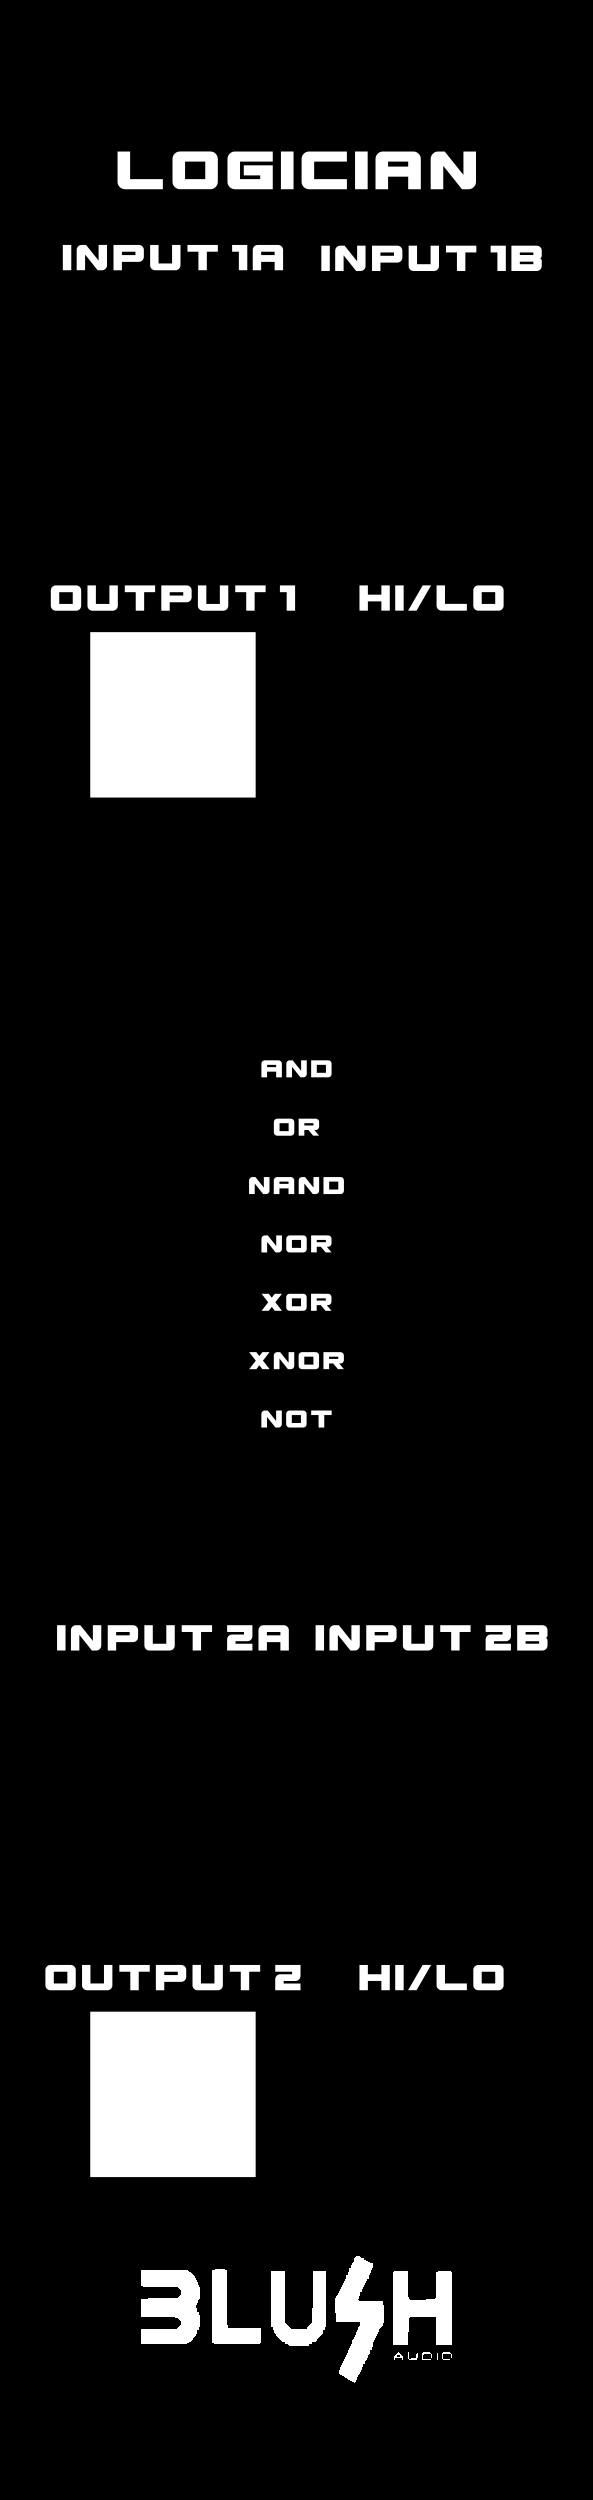
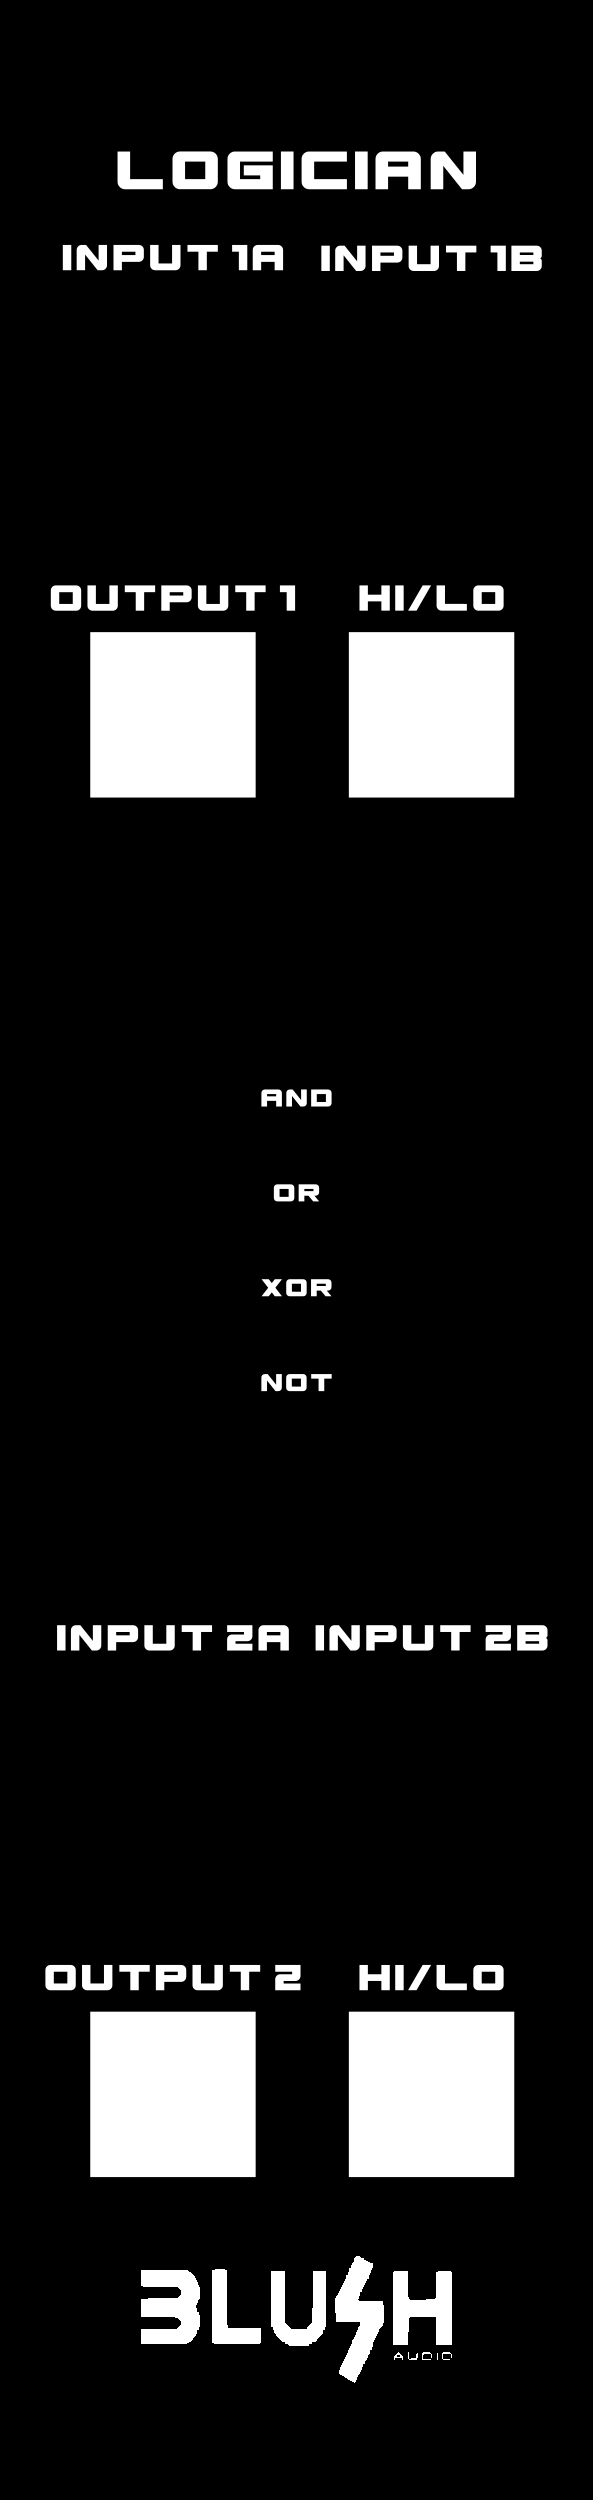
<svg xmlns="http://www.w3.org/2000/svg" width="30.48mm" height="128.5mm" viewBox="0 0 30.48 128.5" version="1.1" id="svg8">
  <defs id="defs2" />
  <g id="layer1" transform="translate(0,-168.5)" style="display:inline">
    <rect style="display:inline;opacity:1;vector-effect:none;fill:#000000;fill-opacity:1;fill-rule:evenodd;stroke:none;stroke-width:0.649;stroke-linecap:butt;stroke-linejoin:miter;stroke-miterlimit:4;stroke-dasharray:none;stroke-dashoffset:0;stroke-opacity:1;paint-order:normal" id="rect420" width="30.48" height="128.5" x="5.9211732e-17" y="168.5" />
    <rect style="fill:#ffffff;stroke-width:0.248" id="rect30896" width="8.502" height="8.502" x="4.639" y="200.992" />
    <rect style="fill:#ffffff;stroke-width:0.248" id="rect31060" width="8.502" height="8.502" x="4.639" y="271.9" />
+     <rect style="fill:#ffffff;stroke-width:0.248" id="rect208" width="8.502" height="8.502" x="17.931" y="200.992" />
+     <rect style="fill:#ffffff;stroke-width:0.248" id="rect210" width="8.502" height="8.502" x="17.931" y="271.9" />
  </g>
  <g id="layer3" style="display:inline">
    <path d="m 18.247,284.544 c -0.035,0.042 -0.063,0.107 -0.063,0.145 0,0.038 -0.013,0.069 -0.029,0.07 -0.034,0 -0.123,0.201 -0.123,0.277 v 0.054 h -0.038 -0.038 v 0.083 0.083 h -0.038 -0.038 v 0.083 0.083 h -0.038 -0.038 v 0.061 c 0,0.034 -0.037,0.131 -0.082,0.217 -0.045,0.086 -0.147,0.294 -0.226,0.461 -0.079,0.167 -0.171,0.337 -0.204,0.377 l -0.06,0.073 0.01,0.616 0.011,0.617 0.637,0.011 0.637,0.011 -0.025,0.113 c -0.014,0.062 -0.04,0.119 -0.057,0.127 -0.018,0.008 -0.032,0.05 -0.032,0.093 v 0.079 h -0.038 -0.038 v 0.058 c 0,0.069 -0.158,0.412 -0.199,0.432 -0.016,0.008 -0.029,0.038 -0.029,0.067 0,0.029 -0.068,0.198 -0.152,0.375 -0.084,0.177 -0.152,0.347 -0.152,0.378 0,0.031 -0.013,0.056 -0.029,0.056 -0.016,0 -0.06,0.07 -0.097,0.155 -0.038,0.085 -0.11,0.239 -0.161,0.342 -0.095,0.192 -0.11,0.276 -0.07,0.39 l 0.023,0.066 h 0.064 c 0.035,0 0.081,0.016 0.1,0.036 0.052,0.051 0.55,0.337 0.588,0.337 0.034,0 0.151,-0.234 0.151,-0.302 0,-0.022 0.03,-0.071 0.067,-0.108 0.086,-0.087 0.161,-0.234 0.161,-0.314 v -0.063 h 0.038 0.038 v -0.083 -0.083 h 0.038 0.038 v -0.083 -0.083 h 0.035 c 0.041,0 0.155,-0.234 0.155,-0.317 v -0.056 h 0.038 0.038 v -0.083 -0.083 h 0.038 0.038 v -0.083 -0.083 h 0.038 0.038 v -0.097 -0.097 l 0.189,-0.405 0.189,-0.405 0.08,-0.076 0.08,-0.076 0.01,-0.406 c 0.005,-0.223 0.003,-0.494 -0.007,-0.603 l -0.017,-0.197 h -0.596 -0.597 l -0.04,-0.043 -0.04,-0.043 0.018,-0.101 0.018,-0.101 h 0.034 0.034 v -0.083 -0.083 h 0.038 0.038 l 0.004,-0.072 c 0.003,-0.04 0.053,-0.166 0.114,-0.279 0.061,-0.114 0.121,-0.24 0.134,-0.279 0.013,-0.04 0.039,-0.072 0.057,-0.072 h 0.034 v -0.058 c 0,-0.032 0.051,-0.164 0.114,-0.294 l 0.114,-0.236 v -0.099 -0.099 h -0.076 -0.076 v -0.031 c 0,-0.037 -0.185,-0.135 -0.255,-0.135 h -0.051 l -0.022,-0.062 -0.022,-0.062 h -0.07 c -0.038,0 -0.08,-0.018 -0.093,-0.041 l -0.023,-0.041 h -0.087 -0.087 l -0.063,0.076 m -7.292,0.615 -0.067,0.019 v 1.876 1.876 l 0.119,0.026 0.119,0.026 H 12.195 13.264 l 0.087,-0.025 0.087,-0.025 -0.011,-0.378 -0.011,-0.378 -0.841,-0.011 -0.841,-0.011 -0.023,-0.092 -0.023,-0.092 v -1.393 -1.393 l -0.06,-0.025 c -0.068,-0.028 -0.569,-0.026 -0.671,0.003 m -3.698,0.068 c -0.011,0.03 -0.014,0.221 -0.008,0.424 l 0.011,0.369 0.924,0.011 0.924,0.011 0.093,0.101 0.093,0.101 v 0.087 0.087 l -0.093,0.101 -0.093,0.101 -0.924,0.011 -0.924,0.011 v 0.476 0.476 l 0.929,0.011 0.929,0.011 0.087,0.089 0.087,0.089 v 0.084 0.084 l -0.102,0.116 -0.102,0.116 H 8.165 7.24 l 0.011,0.383 0.011,0.383 1.157,0.011 1.157,0.011 0.116,-0.06 c 0.185,-0.096 0.439,-0.433 0.439,-0.582 v -0.063 h 0.038 0.038 v -0.083 -0.083 h 0.038 0.038 v -0.31 -0.311 h -0.038 -0.038 v -0.083 -0.083 h -0.038 -0.038 v -0.063 c 0,-0.035 -0.021,-0.102 -0.047,-0.15 l -0.048,-0.088 0.048,-0.019 c 0.026,-0.01 0.047,-0.041 0.047,-0.069 0,-0.073 0.09,-0.273 0.123,-0.274 h 0.029 v -0.284 -0.284 l -0.151,-0.32 -0.151,-0.32 -0.104,-0.09 c -0.057,-0.049 -0.145,-0.113 -0.195,-0.141 l -0.091,-0.052 H 8.434 7.278 l -0.019,0.055 m 6.719,0.014 -0.047,0.021 v 1.402 1.402 l 0.038,0.026 0.038,0.026 v 0.08 0.08 h 0.038 0.038 v 0.062 0.062 l 0.225,0.249 0.225,0.249 h 0.06 0.06 v 0.041 0.041 h 0.074 0.074 l 0.023,0.041 0.023,0.041 h 0.508 0.508 l 0.023,-0.041 0.023,-0.041 h 0.074 0.074 v -0.041 -0.041 h 0.063 0.063 l 0.222,-0.255 0.222,-0.255 v -0.056 -0.056 h 0.038 0.038 v -0.083 -0.083 h 0.038 0.038 v -1.428 -1.428 l -0.086,-0.024 c -0.047,-0.013 -0.206,-0.018 -0.351,-0.011 l -0.265,0.012 -0.01,1.31 -0.01,1.31 -0.156,0.17 -0.156,0.17 h -0.39 -0.39 l -0.157,-0.166 -0.157,-0.166 v -1.3 -1.3 l -0.06,-0.025 c -0.071,-0.03 -0.546,-0.028 -0.614,0.003 m 6.307,0.003 -0.086,0.018 0.01,1.891 0.01,1.891 h 0.38 0.38 l 0.019,-0.69 0.019,-0.69 0.032,-0.034 0.032,-0.034 0.499,-0.014 0.499,-0.014 0.162,0.027 0.162,0.026 0.01,0.712 0.01,0.712 h 0.399 0.399 l 0.01,-1.889 0.01,-1.889 -0.119,-0.026 c -0.066,-0.014 -0.21,-0.026 -0.321,-0.026 h -0.202 l -0.097,0.04 -0.097,0.04 -0.01,0.695 -0.01,0.695 -0.646,0.011 -0.646,0.011 -0.048,-0.071 -0.048,-0.071 v -0.65 -0.65 l -0.086,-0.025 c -0.094,-0.027 -0.491,-0.025 -0.627,0.003 m 0.073,4.29 -0.12,0.135 v 0.079 0.079 l 0.046,-0.05 0.046,-0.05 h 0.163 0.163 v 0.041 c 0,0.023 0.017,0.041 0.038,0.041 h 0.038 v -0.072 -0.072 l -0.126,-0.133 -0.126,-0.133 -0.12,0.135 m 0.601,0.01 v 0.148 l 0.054,0.059 0.054,0.059 h 0.16 0.16 l 0.05,-0.072 0.05,-0.072 v -0.111 -0.111 l -0.036,-0.024 -0.036,-0.024 -0.012,0.156 -0.012,0.156 -0.18,0.013 -0.18,0.013 v -0.168 -0.168 h -0.038 -0.038 v 0.148 m 0.747,-0.12 c -0.014,0.015 -0.025,0.108 -0.025,0.207 v 0.179 h 0.212 0.212 l 0.054,-0.059 0.054,-0.059 v -0.089 -0.089 l -0.054,-0.059 -0.054,-0.059 h -0.186 c -0.102,0 -0.198,0.012 -0.212,0.028 m 0.735,0.179 v 0.212 l 0.038,-0.026 0.038,-0.026 v -0.161 -0.161 l -0.038,-0.026 -0.038,-0.026 v 0.212 m 0.313,-0.145 -0.048,0.059 v 0.087 0.087 l 0.054,0.059 0.054,0.059 h 0.157 0.157 l 0.054,-0.059 0.054,-0.059 v -0.089 -0.089 l -0.054,-0.059 -0.054,-0.059 -0.164,0.003 -0.164,0.003 -0.048,0.059 m -2.175,0.163 c 0,0.013 -0.043,0.024 -0.095,0.024 h -0.095 v -0.033 c 0,-0.018 0.02,-0.054 0.043,-0.08 l 0.043,-0.047 0.052,0.057 c 0.029,0.031 0.052,0.067 0.052,0.08 m 1.558,-0.018 v 0.124 h -0.19 -0.19 v -0.097 c 0,-0.133 0.026,-0.152 0.215,-0.152 h 0.165 v 0.124 m 1.026,0 v 0.124 h -0.19 -0.19 v -0.124 -0.124 h 0.19 0.19 v 0.124" id="gge1502" stroke="none" layerid="3" style="display:inline;fill:#ffffff;fill-opacity:1;stroke:none;stroke-width:0.254;stroke-linecap:round;stroke-linejoin:round;shape-rendering:crispEdges" transform="translate(0,-168.5)" />
    <g aria-label="Logician" id="text850" style="font-size:3.528px;line-height:1.25;font-family:Excluded;-inkscape-font-specification:'Excluded, Normal';display:inline;fill:#ffffff;stroke-width:0.265" transform="translate(-0.3348025,-164.1498)">
      <path d="m 8.705,173.358 v 0.519 H 6.765 q -0.162,0 -0.275,-0.113 -0.113,-0.113 -0.113,-0.275 v -1.552 h 0.646 v 1.422 z" style="font-size:3.528px" id="path6888" />
      <path d="m 10.885,173.358 v -0.903 H 9.847 v 0.903 z m 0.258,-1.422 q 0.162,0 0.275,0.113 0.113,0.113 0.113,0.275 v 1.164 q 0,0.162 -0.113,0.275 -0.113,0.113 -0.275,0.113 H 9.59 q -0.162,0 -0.275,-0.113 -0.113,-0.113 -0.113,-0.275 v -1.164 q 0,-0.162 0.113,-0.275 0.113,-0.113 0.275,-0.113 z" style="font-size:3.528px" id="path6890" />
      <path d="m 12.672,172.455 v 0.903 h 1.037 v -0.194 H 12.866 v -0.515 h 1.489 v 1.228 h -1.94 q -0.162,0 -0.275,-0.113 -0.113,-0.113 -0.113,-0.275 v -1.164 q 0,-0.162 0.113,-0.275 0.113,-0.113 0.275,-0.113 h 1.94 v 0.519 z" style="font-size:3.528px" id="path6892" />
      <path d="m 14.774,173.877 v -1.94 h 0.649 v 1.94 z" style="font-size:3.528px" id="path6894" />
      <path d="m 16.483,172.455 v 0.903 h 1.683 v 0.519 H 16.225 q -0.162,0 -0.275,-0.113 -0.113,-0.113 -0.113,-0.275 v -1.164 q 0,-0.162 0.113,-0.275 0.113,-0.113 0.275,-0.113 h 1.94 v 0.519 z" style="font-size:3.528px" id="path6896" />
      <path d="m 18.584,173.877 v -1.94 h 0.649 v 1.94 z" style="font-size:3.528px" id="path6898" />
      <path d="m 21.577,171.937 q 0.159,0 0.272,0.113 0.116,0.113 0.116,0.275 v 1.552 h -0.649 v -0.646 h -1.034 v 0.646 h -0.646 v -1.552 q 0,-0.162 0.113,-0.275 0.113,-0.113 0.275,-0.113 z m -0.261,0.776 v -0.258 h -1.034 v 0.258 z" style="font-size:3.528px" id="path6900" />
      <path d="m 24.801,171.937 v 1.552 q 0,0.162 -0.113,0.275 -0.113,0.113 -0.275,0.113 h -0.332 l -0.963,-1.203 v 1.203 h -0.646 v -1.552 q 0,-0.162 0.113,-0.275 0.113,-0.113 0.275,-0.113 h 0.332 l 0.963,1.203 v -1.203 z" style="font-size:3.528px" id="path6902" />
    </g>
    <g aria-label="Input 1A" id="text9066" style="font-size:2.469px;line-height:1.25;font-family:Excluded;-inkscape-font-specification:'Excluded, Normal';display:inline;fill:#ffffff;stroke-width:0.265" transform="matrix(0.957121,0,0,0.957121,-2.899453,-172.384)">
      <path d="m 6.403,194.619 v -1.358 h 0.454 v 1.358 z" style="font-size:2.469px" id="path12895" />
      <path d="m 8.777,193.261 v 1.087 q 0,0.114 -0.079,0.193 -0.079,0.079 -0.193,0.079 H 8.273 L 7.599,193.777 v 0.842 H 7.147 v -1.087 q 0,-0.114 0.079,-0.193 0.079,-0.079 0.193,-0.079 h 0.232 l 0.674,0.842 v -0.842 z" style="font-size:2.469px" id="path12897" />
      <path d="m 10.483,193.261 q 0.114,0 0.193,0.079 0.079,0.079 0.079,0.193 v 0.363 q 0,0.111 -0.079,0.193 -0.079,0.079 -0.193,0.079 H 9.576 v 0.452 H 9.124 v -1.358 z m -0.18,0.543 V 193.624 H 9.576 v 0.18 z" style="font-size:2.469px" id="path12899" />
      <path d="m 12.722,193.261 v 1.087 q 0,0.114 -0.079,0.193 -0.079,0.079 -0.193,0.079 H 11.364 q -0.114,0 -0.193,-0.079 -0.079,-0.079 -0.079,-0.193 v -1.087 h 0.452 v 0.995 h 0.726 v -0.995 z" style="font-size:2.469px" id="path12901" />
      <path d="m 14.727,193.261 v 0.363 h -0.59 v 0.995 h -0.452 v -0.995 h -0.588 v -0.363 z" style="font-size:2.469px" id="path12903" />
      <path d="m 16.309,193.261 v 1.358 h -0.452 v -0.995 h -0.363 v -0.363 z" style="font-size:2.469px" id="path12905" />
      <path d="m 17.961,193.261 q 0.111,0 0.19,0.079 0.081,0.079 0.081,0.193 v 1.087 h -0.454 v -0.452 h -0.724 v 0.452 h -0.452 v -1.087 q 0,-0.114 0.079,-0.193 0.079,-0.079 0.193,-0.079 z m -0.183,0.543 v -0.18 h -0.724 v 0.18 z" style="font-size:2.469px" id="path12907" />
    </g>
    <g aria-label="Input 1B" id="text15010" style="font-size:2.469px;line-height:1.25;font-family:Excluded;-inkscape-font-specification:'Excluded, Normal';fill:#ffffff;stroke-width:0.265" transform="matrix(0.9571506,0,0,0.9571506,0.9504724,0.5410929)">
      <path d="m 16.263,13.986 v -1.358 h 0.454 v 1.358 z" id="path31112" />
      <path d="m 18.637,12.628 v 1.087 q 0,0.114 -0.079,0.193 -0.079,0.079 -0.193,0.079 h -0.232 l -0.674,-0.842 v 0.842 H 17.007 V 12.899 q 0,-0.114 0.079,-0.193 0.079,-0.079 0.193,-0.079 h 0.232 l 0.674,0.842 v -0.842 z" id="path31114" />
      <path d="m 20.343,12.628 q 0.114,0 0.193,0.079 0.079,0.079 0.079,0.193 v 0.363 q 0,0.111 -0.079,0.193 -0.079,0.079 -0.193,0.079 h -0.906 v 0.452 h -0.452 v -1.358 z m -0.18,0.543 v -0.18 h -0.726 v 0.18 z" id="path31116" />
      <path d="m 22.582,12.628 v 1.087 q 0,0.114 -0.079,0.193 -0.079,0.079 -0.193,0.079 h -1.087 q -0.114,0 -0.193,-0.079 -0.079,-0.079 -0.079,-0.193 v -1.087 h 0.452 v 0.995 H 22.13 v -0.995 z" id="path31118" />
      <path d="m 24.587,12.628 v 0.363 h -0.59 v 0.995 h -0.452 v -0.995 h -0.588 v -0.363 z" id="path31120" />
      <path d="m 26.17,12.628 v 1.358 h -0.452 v -0.995 h -0.363 v -0.363 z" id="path31122" />
      <path d="m 27.828,12.628 q 0.114,0 0.193,0.079 0.079,0.079 0.079,0.193 v 0.279 q 0,0.04 -0.027,0.079 -0.025,0.037 -0.064,0.049 0.04,0.012 0.064,0.052 0.027,0.037 0.027,0.077 v 0.279 q 0,0.114 -0.079,0.193 -0.079,0.079 -0.193,0.079 h -1.358 v -1.358 z m -0.18,0.995 v -0.136 h -0.726 v 0.136 z m 0,-0.496 v -0.136 h -0.726 v 0.136 z" id="path31124" />
    </g>
    <g aria-label="Hi/Lo" id="text19086" style="font-size:2.469px;line-height:1.25;font-family:Excluded;-inkscape-font-specification:'Excluded, Normal';fill:#ffffff;stroke-width:0.265" transform="matrix(0.955418,0,0,0.955418,0.988905,1.341376)">
      <path d="m 19.934,30.09 v 1.358 h -0.452 v -0.499 h -0.726 v 0.499 h -0.452 v -1.358 h 0.452 v 0.499 h 0.726 v -0.499 z" id="path31127" />
      <path d="m 20.227,31.448 v -1.358 h 0.454 v 1.358 z" id="path31129" />
      <path d="m 22.159,30.088 -0.785,1.361 h -0.454 l 0.785,-1.361 z" id="path31131" />
      <path d="m 24.082,31.085 v 0.363 h -1.358 q -0.114,0 -0.193,-0.079 -0.079,-0.079 -0.079,-0.193 v -1.087 h 0.452 v 0.995 z" id="path31133" />
      <path d="m 25.607,31.085 v -0.632 h -0.726 v 0.632 z m 0.18,-0.995 q 0.114,0 0.193,0.079 0.079,0.079 0.079,0.193 v 0.815 q 0,0.114 -0.079,0.193 -0.079,0.079 -0.193,0.079 h -1.087 q -0.114,0 -0.193,-0.079 -0.079,-0.079 -0.079,-0.193 v -0.815 q 0,-0.114 0.079,-0.193 0.079,-0.079 0.193,-0.079 z" id="path31135" />
    </g>
    <g aria-label="Output 1" id="text22428" style="font-size:2.469px;line-height:1.25;font-family:Excluded;-inkscape-font-specification:'Excluded, Normal';fill:#ffffff;stroke-width:0.265" transform="matrix(0.9571548,0,0,0.9571548,0.3808938,1.289224)">
      <path d="M 3.509,31.085 V 30.453 H 2.783 v 0.632 z m 0.18,-0.995 q 0.114,0 0.193,0.079 0.079,0.079 0.079,0.193 v 0.815 q 0,0.114 -0.079,0.193 -0.079,0.079 -0.193,0.079 H 2.603 q -0.114,0 -0.193,-0.079 -0.079,-0.079 -0.079,-0.193 v -0.815 q 0,-0.114 0.079,-0.193 0.079,-0.079 0.193,-0.079 z" id="path31138" />
      <path d="m 5.929,30.09 v 1.087 q 0,0.114 -0.079,0.193 -0.079,0.079 -0.193,0.079 H 4.571 q -0.114,0 -0.193,-0.079 -0.079,-0.079 -0.079,-0.193 v -1.087 h 0.452 v 0.995 H 5.477 v -0.995 z" id="path31140" />
      <path d="m 7.933,30.09 v 0.363 H 7.343 v 0.995 H 6.891 V 30.453 H 6.304 v -0.363 z" id="path31142" />
      <path d="m 9.622,30.09 q 0.114,0 0.193,0.079 0.079,0.079 0.079,0.193 v 0.363 q 0,0.111 -0.079,0.193 -0.079,0.079 -0.193,0.079 H 8.716 v 0.452 H 8.264 V 30.09 Z M 9.442,30.634 V 30.453 H 8.716 v 0.18 z" id="path31144" />
      <path d="m 11.861,30.09 v 1.087 q 0,0.114 -0.079,0.193 -0.079,0.079 -0.193,0.079 h -1.087 q -0.114,0 -0.193,-0.079 -0.079,-0.079 -0.079,-0.193 v -1.087 h 0.452 v 0.995 h 0.726 v -0.995 z" id="path31146" />
      <path d="m 13.866,30.09 v 0.363 h -0.59 v 0.995 h -0.452 v -0.995 h -0.588 v -0.363 z" id="path31148" />
      <path d="m 15.449,30.09 v 1.358 h -0.452 v -0.995 h -0.363 v -0.363 z" id="path31150" />
    </g>
    <g aria-label="Input 2A" id="text24828" style="font-size:2.469px;line-height:1.25;font-family:Excluded;-inkscape-font-specification:'Excluded, Normal';fill:#ffffff;stroke-width:0.265" transform="matrix(0.9571548,0,0,0.9571548,0.3808948,3.579124)">
      <path d="m 2.667,84.894 v -1.358 h 0.454 v 1.358 z" id="path31153" />
      <path d="m 5.04,83.536 v 1.087 q 0,0.114 -0.079,0.193 -0.079,0.079 -0.193,0.079 H 4.537 L 3.863,84.052 v 0.842 H 3.411 v -1.087 q 0,-0.114 0.079,-0.193 0.079,-0.079 0.193,-0.079 h 0.232 l 0.674,0.842 v -0.842 z" id="path31155" />
      <path d="m 6.746,83.536 q 0.114,0 0.193,0.079 0.079,0.079 0.079,0.193 v 0.363 q 0,0.111 -0.079,0.193 -0.079,0.079 -0.193,0.079 H 5.84 v 0.452 H 5.388 V 83.536 Z M 6.566,84.079 V 83.899 H 5.84 v 0.18 z" id="path31157" />
      <path d="m 8.986,83.536 v 1.087 q 0,0.114 -0.079,0.193 -0.079,0.079 -0.193,0.079 H 7.627 q -0.114,0 -0.193,-0.079 -0.079,-0.079 -0.079,-0.193 v -1.087 h 0.452 v 0.995 h 0.726 v -0.995 z" id="path31159" />
      <path d="m 10.99,83.536 v 0.363 H 10.4 v 0.995 H 9.948 V 83.899 H 9.36 v -0.363 z" id="path31161" />
      <path d="m 13.156,83.536 v 0.588 q 0,0.114 -0.081,0.193 -0.079,0.079 -0.19,0.079 h -0.635 v 0.136 h 0.906 v 0.363 h -1.358 v -0.588 q 0,-0.114 0.079,-0.193 0.079,-0.079 0.193,-0.079 h 0.635 v -0.136 h -0.906 v -0.363 z" id="path31163" />
      <path d="m 14.842,83.536 q 0.111,0 0.19,0.079 0.081,0.079 0.081,0.193 v 1.087 H 14.659 v -0.452 h -0.724 v 0.452 h -0.452 v -1.087 q 0,-0.114 0.079,-0.193 0.079,-0.079 0.193,-0.079 z m -0.183,0.543 v -0.18 h -0.724 v 0.18 z" id="path31165" />
    </g>
    <g aria-label="Input 2B" id="text27816" style="font-size:2.469px;line-height:1.25;font-family:Excluded;-inkscape-font-specification:'Excluded, Normal';fill:#ffffff;stroke-width:0.265" transform="matrix(0.9571506,0,0,0.9571506,0.9504733,3.579477)">
      <path d="m 15.955,84.894 v -1.358 h 0.454 v 1.358 z" id="path31168" />
      <path d="m 18.328,83.536 v 1.087 q 0,0.114 -0.079,0.193 -0.079,0.079 -0.193,0.079 H 17.825 L 17.151,84.052 v 0.842 h -0.452 v -1.087 q 0,-0.114 0.079,-0.193 0.079,-0.079 0.193,-0.079 h 0.232 l 0.674,0.842 v -0.842 z" id="path31170" />
      <path d="m 20.034,83.536 q 0.114,0 0.193,0.079 0.079,0.079 0.079,0.193 v 0.363 q 0,0.111 -0.079,0.193 -0.079,0.079 -0.193,0.079 h -0.906 v 0.452 h -0.452 v -1.358 z m -0.18,0.543 v -0.18 h -0.726 v 0.18 z" id="path31172" />
      <path d="m 22.274,83.536 v 1.087 q 0,0.114 -0.079,0.193 -0.079,0.079 -0.193,0.079 h -1.087 q -0.114,0 -0.193,-0.079 -0.079,-0.079 -0.079,-0.193 V 83.536 H 21.096 v 0.995 h 0.726 v -0.995 z" id="path31174" />
      <path d="m 24.278,83.536 v 0.363 h -0.59 v 0.995 h -0.452 v -0.995 h -0.588 v -0.363 z" id="path31176" />
      <path d="m 26.444,83.536 v 0.588 q 0,0.114 -0.081,0.193 -0.079,0.079 -0.19,0.079 h -0.635 v 0.136 h 0.906 v 0.363 h -1.358 v -0.588 q 0,-0.114 0.079,-0.193 0.079,-0.079 0.193,-0.079 h 0.635 v -0.136 h -0.906 v -0.363 z" id="path31178" />
      <path d="m 28.137,83.536 q 0.114,0 0.193,0.079 0.079,0.079 0.079,0.193 v 0.279 q 0,0.04 -0.027,0.079 -0.025,0.037 -0.064,0.049 0.04,0.012 0.064,0.052 0.027,0.037 0.027,0.077 v 0.279 q 0,0.114 -0.079,0.193 -0.079,0.079 -0.193,0.079 h -1.358 v -1.358 z m -0.18,0.995 v -0.136 h -0.726 v 0.136 z m 0,-0.496 v -0.136 h -0.726 v 0.136 z" id="path31180" />
    </g>
    <g aria-label="Output 2" id="text28832" style="font-size:2.469px;line-height:1.25;font-family:Excluded;-inkscape-font-specification:'Excluded, Normal';fill:#ffffff;stroke-width:0.265" transform="matrix(0.9571562,0,0,0.9571562,0.3808803,4.327167)">
      <path d="M 3.218,101.994 V 101.362 H 2.492 v 0.632 z m 0.18,-0.995 q 0.114,0 0.193,0.079 0.079,0.079 0.079,0.193 v 0.815 q 0,0.114 -0.079,0.193 -0.079,0.079 -0.193,0.079 H 2.312 q -0.114,0 -0.193,-0.079 -0.079,-0.079 -0.079,-0.193 v -0.815 q 0,-0.114 0.079,-0.193 0.079,-0.079 0.193,-0.079 z" id="path31194" />
      <path d="m 5.637,100.999 v 1.087 q 0,0.114 -0.079,0.193 -0.079,0.079 -0.193,0.079 H 4.279 q -0.114,0 -0.193,-0.079 -0.079,-0.079 -0.079,-0.193 v -1.087 h 0.452 v 0.995 H 5.185 v -0.995 z" id="path31196" />
      <path d="m 7.642,100.999 v 0.363 H 7.052 v 0.995 H 6.6 V 101.362 H 6.012 v -0.363 z" id="path31198" />
      <path d="m 9.331,100.999 q 0.114,0 0.193,0.079 0.079,0.079 0.079,0.193 v 0.363 q 0,0.111 -0.079,0.193 -0.079,0.079 -0.193,0.079 H 8.424 v 0.452 H 7.972 V 100.999 Z M 9.15,101.542 V 101.362 H 8.424 v 0.18 z" id="path31200" />
      <path d="m 11.57,100.999 v 1.087 q 0,0.114 -0.079,0.193 -0.079,0.079 -0.193,0.079 H 10.212 q -0.114,0 -0.193,-0.079 -0.079,-0.079 -0.079,-0.193 v -1.087 h 0.452 v 0.995 h 0.726 v -0.995 z" id="path31202" />
      <path d="m 13.574,100.999 v 0.363 h -0.59 v 0.995 h -0.452 v -0.995 h -0.588 v -0.363 z" id="path31204" />
      <path d="m 15.74,100.999 v 0.588 q 0,0.114 -0.081,0.193 -0.079,0.079 -0.19,0.079 h -0.635 v 0.136 h 0.906 v 0.363 h -1.358 v -0.588 q 0,-0.114 0.079,-0.193 0.079,-0.079 0.193,-0.079 h 0.635 v -0.136 h -0.906 v -0.363 z" id="path31206" />
    </g>
    <g aria-label="Hi/Lo" id="text30826" style="font-size:2.469px;line-height:1.25;font-family:Excluded;-inkscape-font-specification:'Excluded, Normal';fill:#ffffff;stroke-width:0.265" transform="matrix(0.9554187,0,0,0.9554187,0.9888895,4.502599)">
      <path d="m 19.934,101 v 1.358 h -0.452 v -0.499 h -0.726 v 0.499 h -0.452 v -1.358 h 0.452 v 0.499 h 0.726 v -0.499 z" id="path31183" />
      <path d="m 20.227,102.358 v -1.358 h 0.454 v 1.358 z" id="path31185" />
      <path d="m 22.159,100.997 -0.785,1.361 h -0.454 l 0.785,-1.361 z" id="path31187" />
      <path d="m 24.082,101.995 v 0.363 h -1.358 q -0.114,0 -0.193,-0.079 -0.079,-0.079 -0.079,-0.193 v -1.087 h 0.452 v 0.995 z" id="path31189" />
      <path d="m 25.607,101.995 v -0.632 h -0.726 v 0.632 z m 0.18,-0.995 q 0.114,0 0.193,0.079 0.079,0.079 0.079,0.193 v 0.815 q 0,0.114 -0.079,0.193 -0.079,0.079 -0.193,0.079 h -1.087 q -0.114,0 -0.193,-0.079 -0.079,-0.079 -0.079,-0.193 v -0.815 q 0,-0.114 0.079,-0.193 0.079,-0.079 0.193,-0.079 z" id="path31191" />
    </g>
-     <g aria-label="AND" id="text5217" style="font-size:1.411px;line-height:1.25;font-family:Excluded;-inkscape-font-specification:'Excluded, Normal';display:inline;fill:#ffffff;stroke-width:0.265" transform="matrix(1.128693,0,0,1.128693,-1.961282,-7.578111)">
+     <g aria-label="AND" id="text5217" style="font-size:1.411px;line-height:1.25;font-family:Excluded;-inkscape-font-specification:'Excluded, Normal';display:inline;fill:#ffffff;stroke-width:0.265" transform="matrix(1.128693,0,0,1.128693,-1.961282,-6.078111)">
      <path d="m 14.418,55 q 0.064,0 0.109,0.045 0.047,0.045 0.047,0.11 v 0.621 H 14.314 V 55.518 H 13.9 v 0.258 h -0.258 v -0.621 q 0,-0.065 0.045,-0.11 0.045,-0.045 0.11,-0.045 z m -0.104,0.31 v -0.103 h -0.413 v 0.103 z" id="path19254" />
      <path d="m 15.708,55 v 0.621 q 0,0.065 -0.045,0.11 -0.045,0.045 -0.11,0.045 H 15.42 l -0.385,-0.481 v 0.481 h -0.258 v -0.621 q 0,-0.065 0.045,-0.11 0.045,-0.045 0.11,-0.045 h 0.133 l 0.385,0.481 v -0.481 z" id="path19256" />
      <path d="m 16.683,55 q 0.065,0 0.11,0.045 0.045,0.045 0.045,0.11 v 0.466 q 0,0.065 -0.045,0.11 -0.045,0.045 -0.11,0.045 h -0.776 v -0.776 z m -0.103,0.569 v -0.361 h -0.415 v 0.361 z" id="path19258" />
    </g>
-     <g aria-label="OR" id="text6147" style="font-size:1.411px;line-height:1.25;font-family:Excluded;-inkscape-font-specification:'Excluded, Normal';display:inline;fill:#ffffff;stroke-width:0.265" transform="matrix(1.128691,0,0,1.128691,-1.961256,-7.964105)">
+     <g aria-label="OR" id="text6147" style="font-size:1.411px;line-height:1.25;font-family:Excluded;-inkscape-font-specification:'Excluded, Normal';display:inline;fill:#ffffff;stroke-width:0.265" transform="matrix(1.128691,0,0,1.128691,-1.961256,-4.588102)">
      <path d="M 14.882,58.569 V 58.207 H 14.468 v 0.361 z m 0.103,-0.569 q 0.065,0 0.11,0.045 0.045,0.045 0.045,0.11 v 0.466 q 0,0.065 -0.045,0.11 -0.045,0.045 -0.11,0.045 h -0.621 q -0.065,0 -0.11,-0.045 -0.045,-0.045 -0.045,-0.11 v -0.466 q 0,-0.065 0.045,-0.11 0.045,-0.045 0.11,-0.045 z" id="path19261" />
      <path d="m 16.115,58 q 0.065,0 0.11,0.045 0.045,0.045 0.045,0.11 v 0.207 q 0,0.064 -0.045,0.11 -0.045,0.045 -0.11,0.045 h -0.061 l 0.216,0.258 h -0.27 l -0.217,-0.258 h -0.186 v 0.258 H 15.339 V 58 Z m -0.103,0.31 v -0.103 h -0.415 v 0.103 z" id="path19263" />
    </g>
-     <g aria-label="NOR" id="text5217-4" style="font-size:1.411px;line-height:1.25;font-family:Excluded;-inkscape-font-specification:'Excluded, Normal';display:inline;fill:#ffffff;stroke-width:0.265" transform="matrix(1.128693,0,0,1.128693,-1.961279,-8.736346)">
-       <path d="m 14.576,64 v 0.621 q 0,0.065 -0.045,0.11 -0.045,0.045 -0.11,0.045 h -0.133 l -0.385,-0.481 v 0.481 H 13.644 v -0.621 q 0,-0.065 0.045,-0.11 0.045,-0.045 0.11,-0.045 h 0.133 l 0.385,0.481 v -0.481 z" id="path19275" />
-       <path d="M 15.447,64.569 V 64.207 h -0.415 v 0.361 z m 0.103,-0.569 q 0.065,0 0.11,0.045 0.045,0.045 0.045,0.11 v 0.466 q 0,0.065 -0.045,0.11 -0.045,0.045 -0.11,0.045 h -0.621 q -0.065,0 -0.11,-0.045 -0.045,-0.045 -0.045,-0.11 v -0.466 q 0,-0.065 0.045,-0.11 0.045,-0.045 0.11,-0.045 z" id="path19277" />
-       <path d="m 16.68,64 q 0.065,0 0.11,0.045 0.045,0.045 0.045,0.11 v 0.207 q 0,0.064 -0.045,0.11 -0.045,0.045 -0.11,0.045 h -0.061 l 0.216,0.258 H 16.566 l -0.217,-0.258 h -0.186 v 0.258 h -0.258 v -0.776 z m -0.103,0.31 V 64.207 h -0.415 v 0.103 z" id="path19279" />
-     </g>
-     <g aria-label="NAND" id="text5217-5" style="font-size:1.411px;line-height:1.25;font-family:Excluded;-inkscape-font-specification:'Excluded, Normal';display:inline;fill:#ffffff;stroke-width:0.265" transform="matrix(1.128687,0,0,1.128687,-1.961189,-8.349913)">
-       <path d="m 14.011,61 v 0.621 q 0,0.065 -0.045,0.11 -0.045,0.045 -0.11,0.045 h -0.133 l -0.385,-0.481 v 0.481 h -0.258 v -0.621 q 0,-0.065 0.045,-0.11 0.045,-0.045 0.11,-0.045 h 0.133 l 0.385,0.481 v -0.481 z" id="path19266" />
-       <path d="m 14.981,61 q 0.064,0 0.109,0.045 0.047,0.045 0.047,0.11 v 0.621 H 14.877 V 61.518 H 14.463 v 0.258 h -0.258 v -0.621 q 0,-0.065 0.045,-0.11 0.045,-0.045 0.11,-0.045 z m -0.104,0.31 v -0.103 h -0.413 v 0.103 z" id="path19268" />
-       <path d="m 16.271,61 v 0.621 q 0,0.065 -0.045,0.11 -0.045,0.045 -0.11,0.045 H 15.983 L 15.598,61.295 v 0.481 h -0.258 v -0.621 q 0,-0.065 0.045,-0.11 0.045,-0.045 0.11,-0.045 h 0.133 l 0.385,0.481 v -0.481 z" id="path19270" />
-       <path d="m 17.245,61 q 0.065,0 0.11,0.045 0.045,0.045 0.045,0.11 v 0.466 q 0,0.065 -0.045,0.11 -0.045,0.045 -0.11,0.045 h -0.776 v -0.776 z m -0.103,0.569 V 61.207 H 16.728 v 0.361 z" id="path19272" />
-     </g>
-     <g aria-label="XOR" id="text5217-0" style="font-size:1.411px;line-height:1.25;font-family:Excluded;-inkscape-font-specification:'Excluded, Normal';display:inline;fill:#ffffff;stroke-width:0.265" transform="matrix(1.128693,0,0,1.128693,-1.96128,-9.122425)">
+     <g aria-label="XOR" id="text5217-0" style="font-size:1.411px;line-height:1.25;font-family:Excluded;-inkscape-font-specification:'Excluded, Normal';display:inline;fill:#ffffff;stroke-width:0.265" transform="matrix(1.128693,0,0,1.128693,-1.96128,-9.870421)">
      <path d="m 14.277,67.388 0.302,0.388 h -0.327 l -0.138,-0.178 -0.138,0.178 h -0.327 l 0.302,-0.388 -0.302,-0.388 h 0.327 l 0.138,0.178 0.138,-0.178 h 0.327 z" id="path19282" />
      <path d="M 15.445,67.569 V 67.207 h -0.415 v 0.361 z m 0.103,-0.569 q 0.065,0 0.11,0.045 0.045,0.045 0.045,0.11 v 0.466 q 0,0.065 -0.045,0.11 -0.045,0.045 -0.11,0.045 h -0.621 q -0.065,0 -0.11,-0.045 -0.045,-0.045 -0.045,-0.11 v -0.466 q 0,-0.065 0.045,-0.11 0.045,-0.045 0.11,-0.045 z" id="path19284" />
      <path d="m 16.678,67 q 0.065,0 0.11,0.045 0.045,0.045 0.045,0.11 v 0.207 q 0,0.064 -0.045,0.11 -0.045,0.045 -0.11,0.045 h -0.061 l 0.216,0.258 h -0.27 l -0.217,-0.258 h -0.186 v 0.258 h -0.258 v -0.776 z m -0.103,0.31 V 67.207 h -0.415 v 0.103 z" id="path19286" />
    </g>
-     <g aria-label="XNOR" id="text5217-2" style="font-size:1.411px;line-height:1.25;font-family:Excluded;-inkscape-font-specification:'Excluded, Normal';display:inline;fill:#ffffff;stroke-width:0.265" transform="matrix(1.128693,0,0,1.128693,-1.96128,-9.508503)">
-       <path d="m 13.712,70.388 0.302,0.388 h -0.327 l -0.138,-0.178 -0.138,0.178 h -0.327 l 0.302,-0.388 -0.302,-0.388 h 0.327 l 0.138,0.178 0.138,-0.178 h 0.327 z" id="path19289" />
-       <path d="m 15.138,70 v 0.621 q 0,0.065 -0.045,0.11 -0.045,0.045 -0.11,0.045 H 14.85 l -0.385,-0.481 v 0.481 h -0.258 v -0.621 q 0,-0.065 0.045,-0.11 0.045,-0.045 0.11,-0.045 h 0.133 l 0.385,0.481 v -0.481 z" id="path19291" />
-       <path d="M 16.01,70.569 V 70.207 h -0.415 v 0.361 z m 0.103,-0.569 q 0.065,0 0.11,0.045 0.045,0.045 0.045,0.11 v 0.466 q 0,0.065 -0.045,0.11 -0.045,0.045 -0.11,0.045 h -0.621 q -0.065,0 -0.11,-0.045 -0.045,-0.045 -0.045,-0.11 v -0.466 q 0,-0.065 0.045,-0.11 0.045,-0.045 0.11,-0.045 z" id="path19293" />
-       <path d="m 17.243,70 q 0.065,0 0.11,0.045 0.045,0.045 0.045,0.11 v 0.207 q 0,0.064 -0.045,0.11 -0.045,0.045 -0.11,0.045 h -0.061 l 0.216,0.258 h -0.27 l -0.217,-0.258 h -0.186 v 0.258 h -0.258 v -0.776 z m -0.103,0.31 V 70.207 h -0.415 v 0.103 z" id="path19295" />
-     </g>
-     <g aria-label="NOT" id="text5217-52" style="font-size:1.411px;line-height:1.25;font-family:Excluded;-inkscape-font-specification:'Excluded, Normal';display:inline;fill:#ffffff;stroke-width:0.265" transform="matrix(1.128693,0,0,1.128693,-1.961275,-9.894582)">
+     <g aria-label="NOT" id="text5217-52" style="font-size:1.411px;line-height:1.25;font-family:Excluded;-inkscape-font-specification:'Excluded, Normal';display:inline;fill:#ffffff;stroke-width:0.265" transform="matrix(1.128693,0,0,1.128693,-1.961275,-11.76658)">
      <path d="m 14.571,73 v 0.621 q 0,0.065 -0.045,0.11 -0.045,0.045 -0.11,0.045 h -0.133 l -0.385,-0.481 v 0.481 h -0.258 v -0.621 q 0,-0.065 0.045,-0.11 0.045,-0.045 0.11,-0.045 h 0.133 l 0.385,0.481 v -0.481 z" id="path19298" />
      <path d="M 15.442,73.569 V 73.207 h -0.415 v 0.361 z m 0.103,-0.569 q 0.065,0 0.11,0.045 0.045,0.045 0.045,0.11 v 0.466 q 0,0.065 -0.045,0.11 -0.045,0.045 -0.11,0.045 h -0.621 q -0.065,0 -0.11,-0.045 -0.045,-0.045 -0.045,-0.11 v -0.466 q 0,-0.065 0.045,-0.11 0.045,-0.045 0.11,-0.045 z" id="path19300" />
      <path d="m 16.841,73 v 0.207 h -0.337 v 0.569 H 16.245 V 73.207 h -0.336 v -0.207 z" id="path19302" />
    </g>
  </g>
  <g id="layer2" style="display:none">
    <circle r="4" cy="19.269" cx="8.89" id="circle4956" style="display:inline;opacity:1;vector-effect:none;fill:#00ff00;fill-opacity:1;fill-rule:evenodd;stroke:none;stroke-width:1;stroke-linecap:butt;stroke-linejoin:miter;stroke-miterlimit:4;stroke-dasharray:none;stroke-dashoffset:0;stroke-opacity:1;paint-order:normal" />
    <circle style="display:inline;opacity:1;vector-effect:none;fill:#0000ff;fill-opacity:1;fill-rule:evenodd;stroke:none;stroke-width:1;stroke-linecap:butt;stroke-linejoin:miter;stroke-miterlimit:4;stroke-dasharray:none;stroke-dashoffset:0;stroke-opacity:1;paint-order:normal" id="circle4958" cx="8.89" cy="36.794" r="4" />
    <circle r="4" cy="36.794" cx="22.182" id="circle66" style="display:inline;opacity:1;vector-effect:none;fill:#ff00ff;fill-opacity:1;fill-rule:evenodd;stroke:none;stroke-width:1;stroke-linecap:butt;stroke-linejoin:miter;stroke-miterlimit:4;stroke-dasharray:none;stroke-dashoffset:0;stroke-opacity:1;paint-order:normal" />
    <circle r="4" cy="19.269" cx="22.182" id="circle681" style="display:inline;opacity:1;vector-effect:none;fill:#00ff00;fill-opacity:1;fill-rule:evenodd;stroke:none;stroke-width:1;stroke-linecap:butt;stroke-linejoin:miter;stroke-miterlimit:4;stroke-dasharray:none;stroke-dashoffset:0;stroke-opacity:1;paint-order:normal" />
    <circle r="4" cy="90.178" cx="8.89" id="circle683" style="display:inline;opacity:1;vector-effect:none;fill:#00ff00;fill-opacity:1;fill-rule:evenodd;stroke:none;stroke-width:1;stroke-linecap:butt;stroke-linejoin:miter;stroke-miterlimit:4;stroke-dasharray:none;stroke-dashoffset:0;stroke-opacity:1;paint-order:normal" />
    <circle style="display:inline;opacity:1;vector-effect:none;fill:#0000ff;fill-opacity:1;fill-rule:evenodd;stroke:none;stroke-width:1;stroke-linecap:butt;stroke-linejoin:miter;stroke-miterlimit:4;stroke-dasharray:none;stroke-dashoffset:0;stroke-opacity:1;paint-order:normal" id="circle685" cx="8.89" cy="107.703" r="4" />
    <circle r="4" cy="107.703" cx="22.182" id="circle687" style="display:inline;opacity:1;vector-effect:none;fill:#ff00ff;fill-opacity:1;fill-rule:evenodd;stroke:none;stroke-width:1;stroke-linecap:butt;stroke-linejoin:miter;stroke-miterlimit:4;stroke-dasharray:none;stroke-dashoffset:0;stroke-opacity:1;paint-order:normal" />
    <circle r="4" cy="90.178" cx="22.182" id="circle689" style="display:inline;opacity:1;vector-effect:none;fill:#00ff00;fill-opacity:1;fill-rule:evenodd;stroke:none;stroke-width:1;stroke-linecap:butt;stroke-linejoin:miter;stroke-miterlimit:4;stroke-dasharray:none;stroke-dashoffset:0;stroke-opacity:1;paint-order:normal" />
+     <circle style="display:inline;opacity:1;vector-effect:none;fill:#0000ff;fill-opacity:1;fill-rule:evenodd;stroke:none;stroke-width:1;stroke-linecap:butt;stroke-linejoin:miter;stroke-miterlimit:4;stroke-dasharray:none;stroke-dashoffset:0;stroke-opacity:1;paint-order:normal" id="circle206" cx="8.89" cy="36.794" r="4" />
  </g>
</svg>
